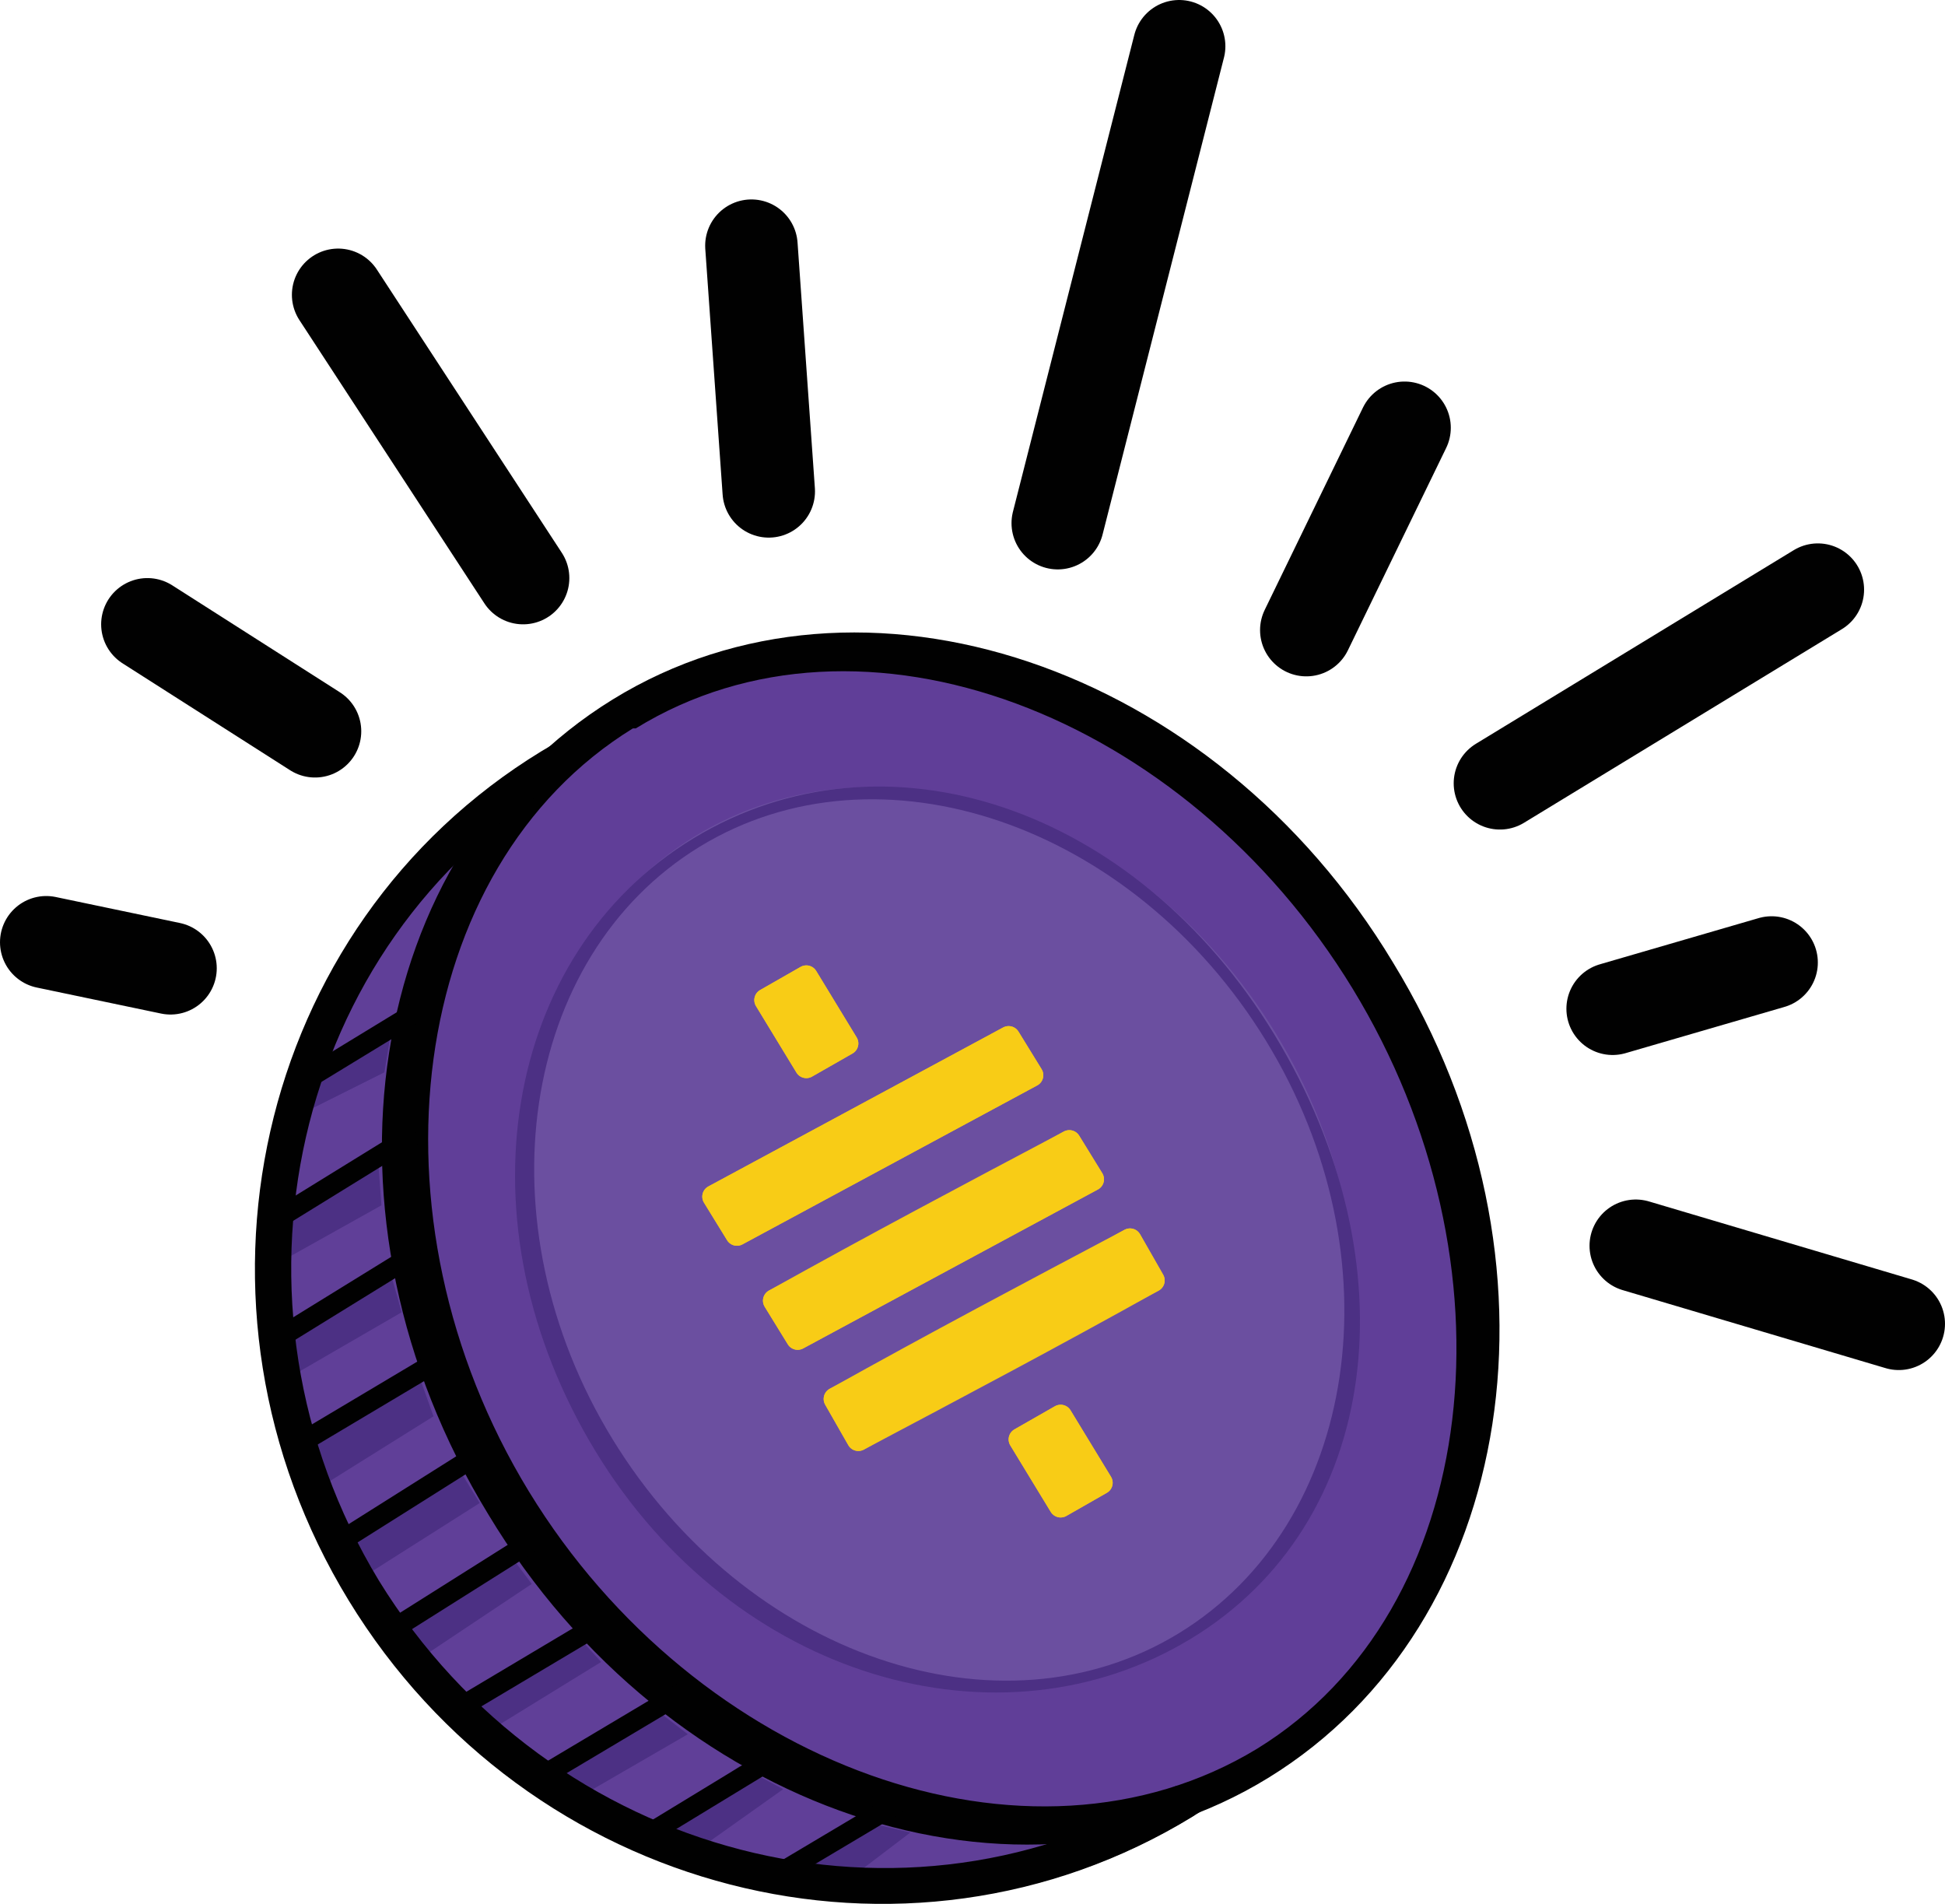
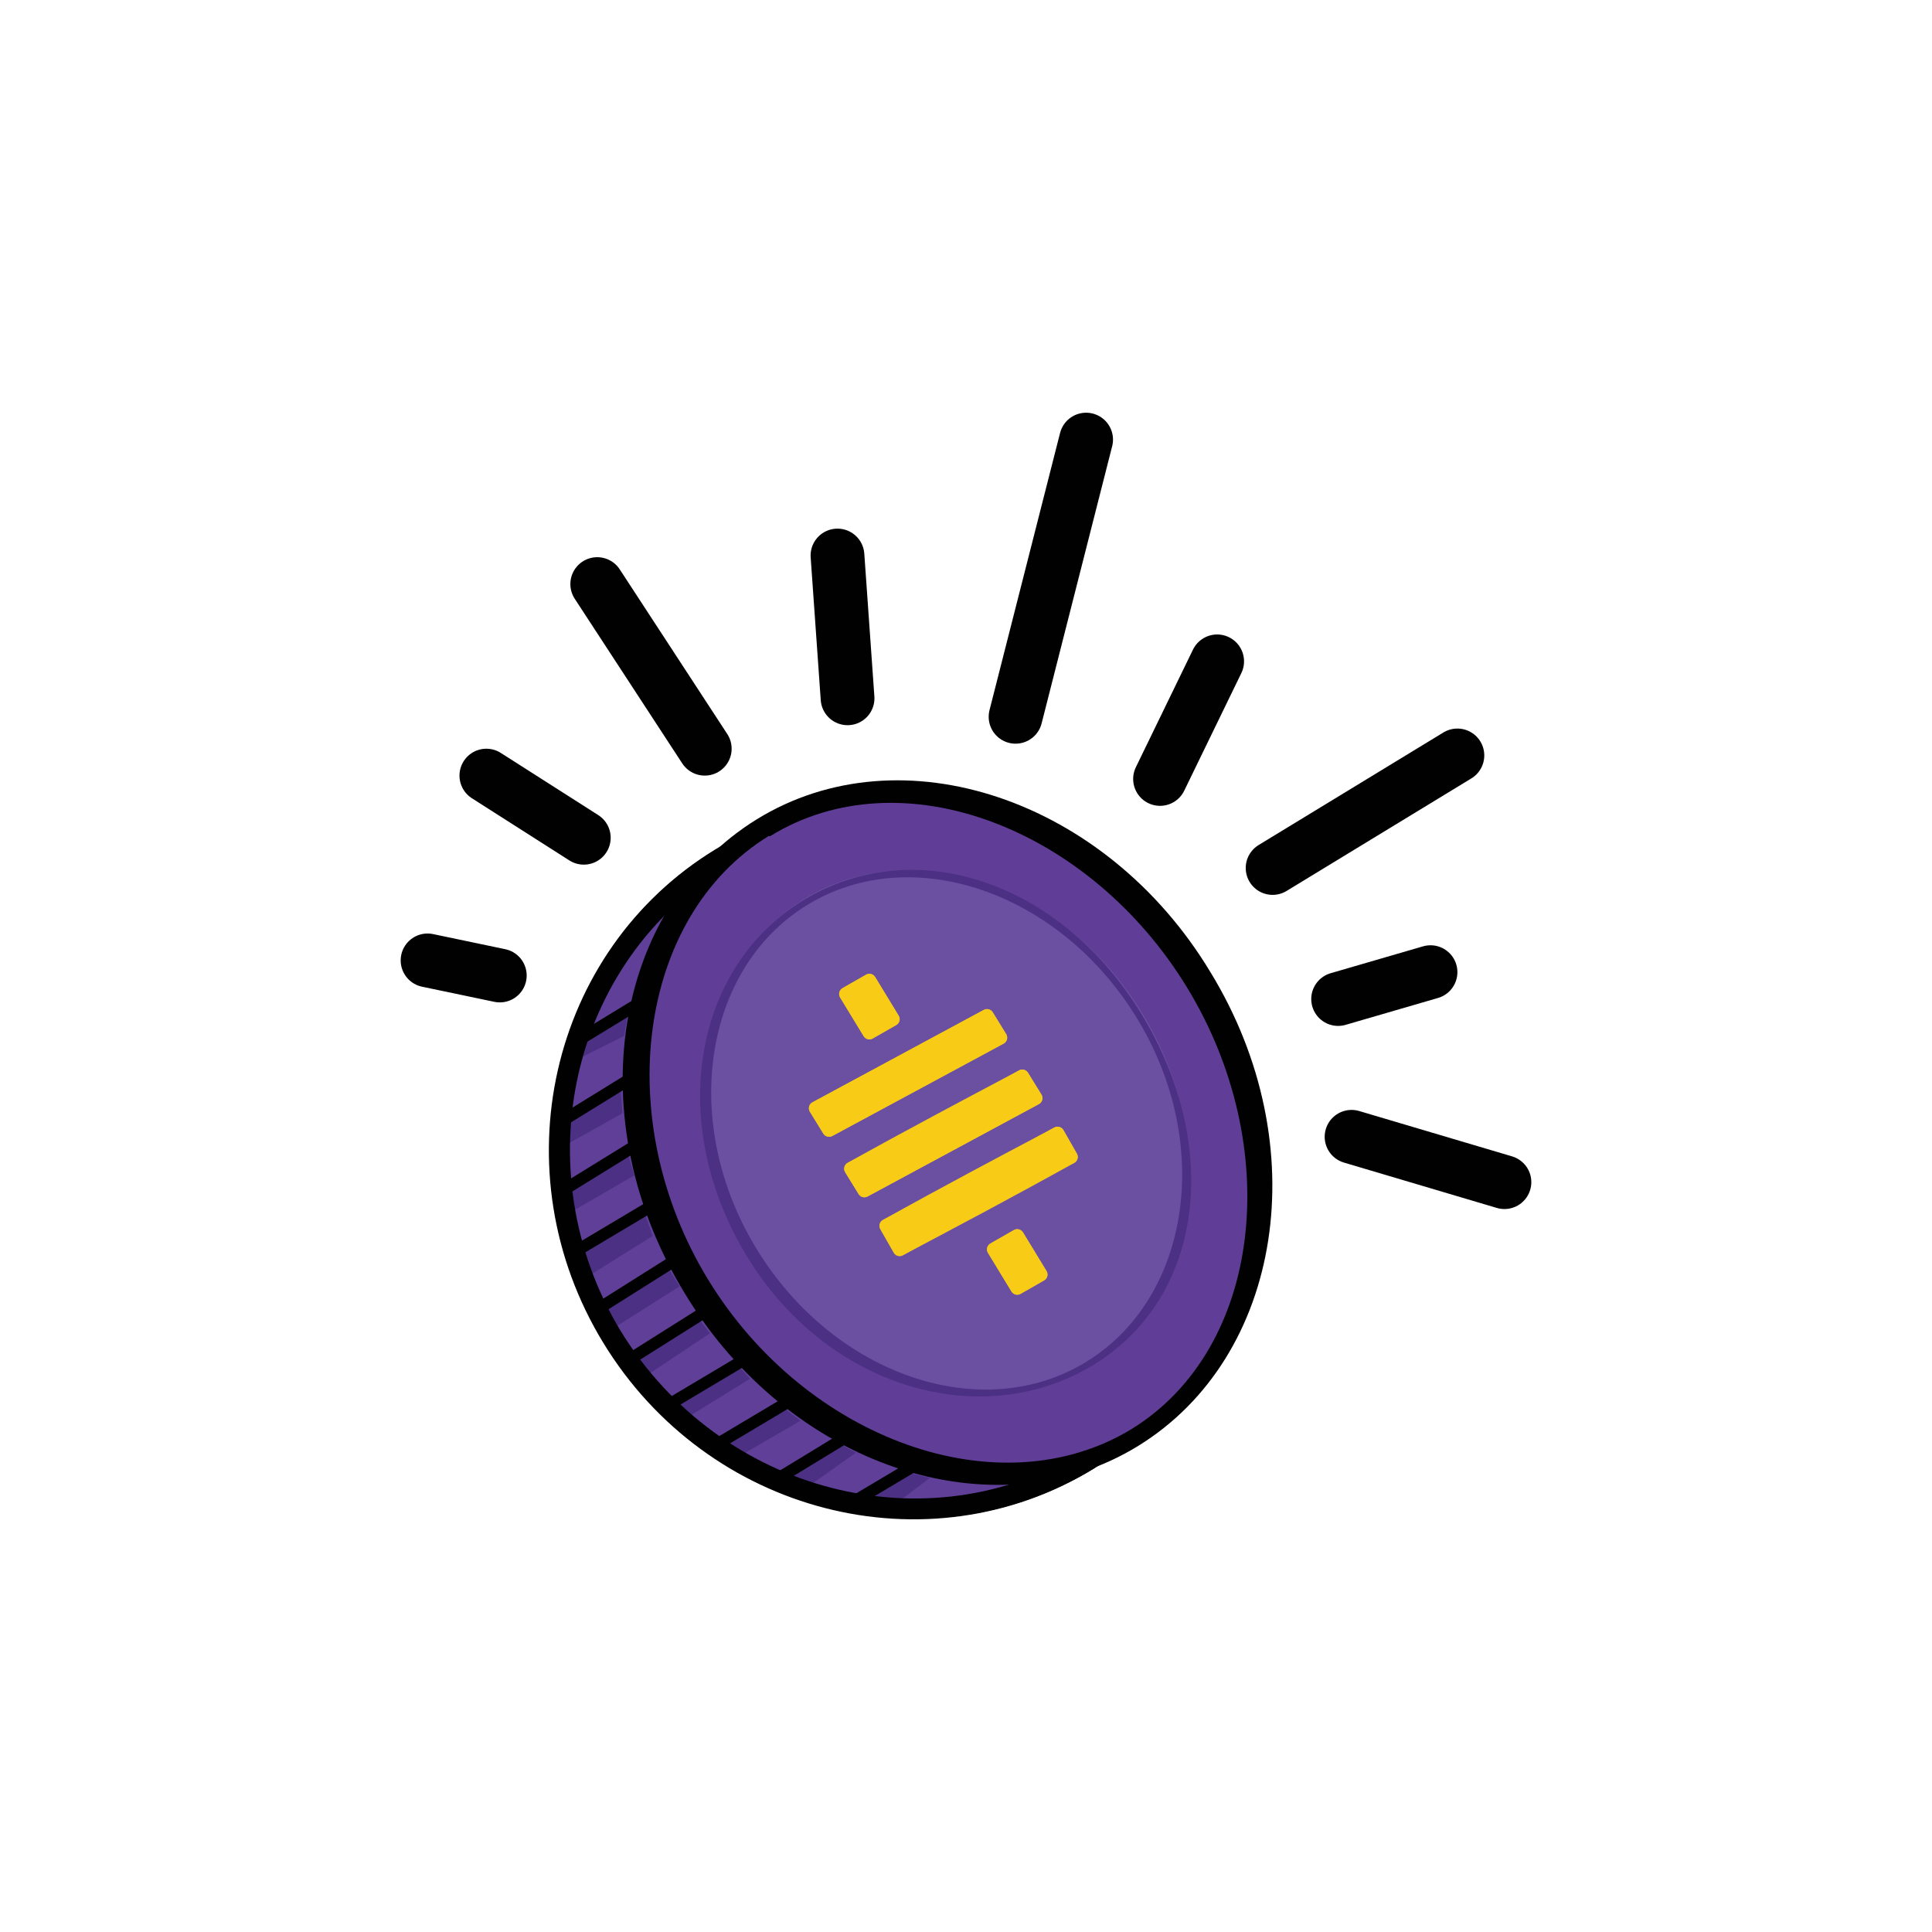
- <svg xmlns="http://www.w3.org/2000/svg" version="1.1" viewBox="0 0 67.3 65.867" id="svg34" width="67.3" height="65.867">
+ <svg xmlns="http://www.w3.org/2000/svg" version="1.1" viewBox="0 0 115 115" id="svg34" width="115" height="115">
  <defs id="defs1">
    <style id="style1">
      .cls-1 {
        fill: #603e98;
      }

      .cls-2 {
        fill: #010101;
      }

      .cls-3 {
        fill: #f8cc16;
        stroke: #f8cc16;
        stroke-width: .8px;
      }

      .cls-3, .cls-4 {
        stroke-linecap: round;
        stroke-linejoin: round;
      }

      .cls-5 {
        fill: #6b4fa0;
      }

      .cls-6 {
        fill: #4c3084;
      }

      .cls-7 {
        stroke-width: .7px;
      }

      .cls-7, .cls-8 {
        fill: none;
      }

      .cls-7, .cls-8, .cls-9 {
        stroke-miterlimit: 10;
      }

      .cls-7, .cls-8, .cls-9, .cls-4 {
        stroke: #010101;
      }

      .cls-8, .cls-9 {
        stroke-width: 1.2px;
      }

      .cls-9 {
        fill: #603f98;
      }

      .cls-4 {
        fill: #f69320;
        stroke-width: 3.2px;
      }
    </style>
  </defs>
-   <g id="g34" transform="translate(-216.3,-215.4)">
+   <g id="g34" transform="translate(-192.45,-190.8337)">
    <g id="Layer_1">
      <ellipse class="cls-9" cx="246.3" cy="259.8" rx="20.4" ry="21" transform="rotate(-31.4,246.3434,259.8355)" id="ellipse1" />
      <g id="g2">
        <ellipse class="cls-1" cx="248.8" cy="258.3" rx="17.5" ry="21" transform="rotate(-31.4,248.7222,258.2009)" id="ellipse2" />
        <path class="cls-2" d="m 260.2,276.9 c -8.6,5.3 -20.8,1.2 -27,-9.1 -6.3,-10.3 -4.3,-22.9 4.3,-28.2 8.6,-5.3 20.8,-1.2 27,9.1 6.3,10.3 4.3,22.9 -4.3,28.2 z m -22,-36.3 c -7.8,4.8 -9.4,16.9 -3.6,26.4 5.8,9.5 17.3,13.7 25.2,8.9 7.8,-4.8 9.1,-16.8 3.3,-26.3 -5.8,-9.5 -17,-13.8 -24.8,-9 z" id="path2" />
      </g>
-       <polygon class="cls-6" points="228,268.7 232.1,266.1 232.9,267.4 228.8,270 " id="polygon2" />
+       <polygon class="cls-6" points="232.1,266.1 232.9,267.4 228.8,270 228,268.7 " id="polygon2" />
      <g id="g3">
        <ellipse class="cls-5" cx="248.8" cy="258.3" rx="13.6" ry="16.3" transform="rotate(-31.4,248.7222,258.2009)" id="ellipse3" />
        <path class="cls-6" d="m 257.5,272.1 c -6.6,4 -15.8,1.4 -20.6,-6.5 -4.8,-7.9 -3.2,-17.2 3.4,-21.2 6.6,-4 15.3,-1.1 20.1,6.8 4.8,7.9 3.7,16.9 -2.9,20.9 z m -17,-27.4 c -6.2,3.8 -7.6,13 -3,20.5 4.6,7.5 13.4,10.5 19.6,6.7 6.2,-3.8 7.6,-13 3,-20.5 -4.6,-7.5 -13.4,-10.5 -19.6,-6.7 z" id="path3" />
      </g>
      <line class="cls-7" x1="227.8" y1="268.9" x2="232.4" y2="266" id="line3" />
-       <polygon class="cls-6" points="229.9,271.6 233.8,269 234.7,270.2 230.8,272.8 " id="polygon3" />
+       <polygon class="cls-6" points="233.8,269 234.7,270.2 230.8,272.8 229.9,271.6 " id="polygon3" />
      <line class="cls-7" x1="230" y1="271.7" x2="234.6" y2="268.8" id="line4" />
-       <polygon class="cls-6" points="232,274.3 236.1,271.8 237.1,272.9 233.2,275.3 " id="polygon4" />
-       <polygon class="cls-6" points="234.9,276.7 238.8,274.4 240.1,275.4 236.3,277.6 " id="polygon5" />
-       <polygon class="cls-6" points="238.4,278.9 241.9,276.5 243.4,277.3 240.3,279.5 " id="polygon6" />
-       <polygon class="cls-6" points="243.2,280.3 246.1,278.4 247.8,278.8 245.3,280.7 " id="polygon7" />
-       <polygon class="cls-6" points="226.8,265.4 230.8,263 231.3,264.4 227.3,266.9 " id="polygon8" />
-       <polygon class="cls-6" points="226.2,261.5 229.8,259.4 230.2,260.8 226.4,263 " id="polygon9" />
-       <polygon class="cls-6" points="226.1,257.6 229.4,255.8 229.5,257.1 226.1,259 " id="polygon10" />
-       <polygon class="cls-6" points="227.4,252.5 229.8,251.3 229.6,252.5 227,253.8 " id="polygon11" />
+       <polygon class="cls-6" points="236.1,271.8 237.1,272.9 233.2,275.3 232,274.3 " id="polygon4" />
+       <polygon class="cls-6" points="238.8,274.4 240.1,275.4 236.3,277.6 234.9,276.7 " id="polygon5" />
+       <polygon class="cls-6" points="241.9,276.5 243.4,277.3 240.3,279.5 238.4,278.9 " id="polygon6" />
+       <polygon class="cls-6" points="246.1,278.4 247.8,278.8 245.3,280.7 243.2,280.3 " id="polygon7" />
+       <polygon class="cls-6" points="230.8,263 231.3,264.4 227.3,266.9 226.8,265.4 " id="polygon8" />
+       <polygon class="cls-6" points="229.8,259.4 230.2,260.8 226.4,263 226.2,261.5 " id="polygon9" />
+       <polygon class="cls-6" points="229.4,255.8 229.5,257.1 226.1,259 226.1,257.6 " id="polygon10" />
+       <polygon class="cls-6" points="229.8,251.3 229.6,252.5 227,253.8 227.4,252.5 " id="polygon11" />
      <line class="cls-7" x1="232.5" y1="274.3" x2="237.2" y2="271.5" id="line11" />
      <line class="cls-7" x1="235.3" y1="276.7" x2="240" y2="273.9" id="line12" />
      <line class="cls-7" x1="238.5" y1="279" x2="243.1" y2="276.2" id="line13" />
      <line class="cls-7" x1="226.4" y1="265.5" x2="231.1" y2="262.7" id="line14" />
      <line class="cls-7" x1="226.1" y1="261.6" x2="230.8" y2="258.7" id="line15" />
      <line class="cls-7" x1="226" y1="257.5" x2="230.7" y2="254.6" id="line16" />
      <line class="cls-7" x1="226.8" y1="252.8" x2="230.9" y2="250.3" id="line17" />
      <line class="cls-7" x1="243.3" y1="280.2" x2="247.5" y2="277.7" id="line18" />
      <line class="cls-4" x1="242.9" y1="232.4" x2="242.3" y2="223.9" id="line19" />
      <line class="cls-4" x1="252.9" y1="233.5" x2="257.1" y2="217" id="line20" />
      <line class="cls-4" x1="261.5" y1="237.2" x2="264.9" y2="230.2" id="line21" />
      <line class="cls-4" x1="268.2" y1="242.5" x2="279.2" y2="235.8" id="line22" />
      <line class="cls-4" x1="272.1" y1="250.3" x2="277.6" y2="248.7" id="line23" />
      <line class="cls-4" x1="272.9" y1="258.5" x2="282" y2="261.2" id="line24" />
      <line class="cls-4" x1="234.4" y1="235.4" x2="228" y2="225.6" id="line25" />
      <line class="cls-4" x1="227.2" y1="240.7" x2="221.4" y2="237" id="line26" />
      <line class="cls-4" x1="222.2" y1="248.9" x2="217.9" y2="248" id="line27" />
      <path class="cls-8" d="m 257.3,277.7 c -9.6,5.9 -22.3,2.6 -28.4,-7.3 -6,-9.9 -3.1,-22.7 6.5,-28.5" id="path27" />
      <g id="g33">
        <path class="cls-3" d="m 241.8,258.1 10.2,-5.5 -0.8,-1.3 -10.2,5.5 z m 4.2,7.1 c 3.4,-1.8 6.8,-3.6 10.2,-5.5 l -0.8,-1.4 c -3.4,1.8 -6.8,3.6 -10.2,5.5 z m 7.3,-10.3 c -3.4,1.8 -6.8,3.6 -10.2,5.5 l 0.8,1.3 10.2,-5.5 z m -7.7,-3.4 -1.4,-2.3 -1.4,0.8 1.4,2.3 z m 8.8,15.2 -1.4,-2.3 -1.4,0.8 1.4,2.3 z" id="path28" />
        <path class="cls-3" d="m 241.8,258.1 -0.8,-1.3 10.2,-5.5 0.8,1.3 z" id="path29" />
        <path class="cls-3" d="m 246,265.2 -0.8,-1.4 c 3.4,-1.8 6.8,-3.6 10.2,-5.5 l 0.8,1.4 c -3.4,1.8 -6.8,3.6 -10.2,5.5 z" id="path30" />
        <path class="cls-3" d="m 253.3,254.9 0.8,1.3 -10.2,5.5 -0.8,-1.3 c 3.4,-1.8 6.8,-3.6 10.2,-5.5 z" id="path31" />
        <path class="cls-3" d="m 245.6,251.5 -1.4,0.8 -1.4,-2.3 1.4,-0.8 z" id="path32" />
        <path class="cls-3" d="m 254.4,266.7 -1.4,0.8 -1.4,-2.3 1.4,-0.8 z" id="path33" />
      </g>
    </g>
  </g>
</svg>
